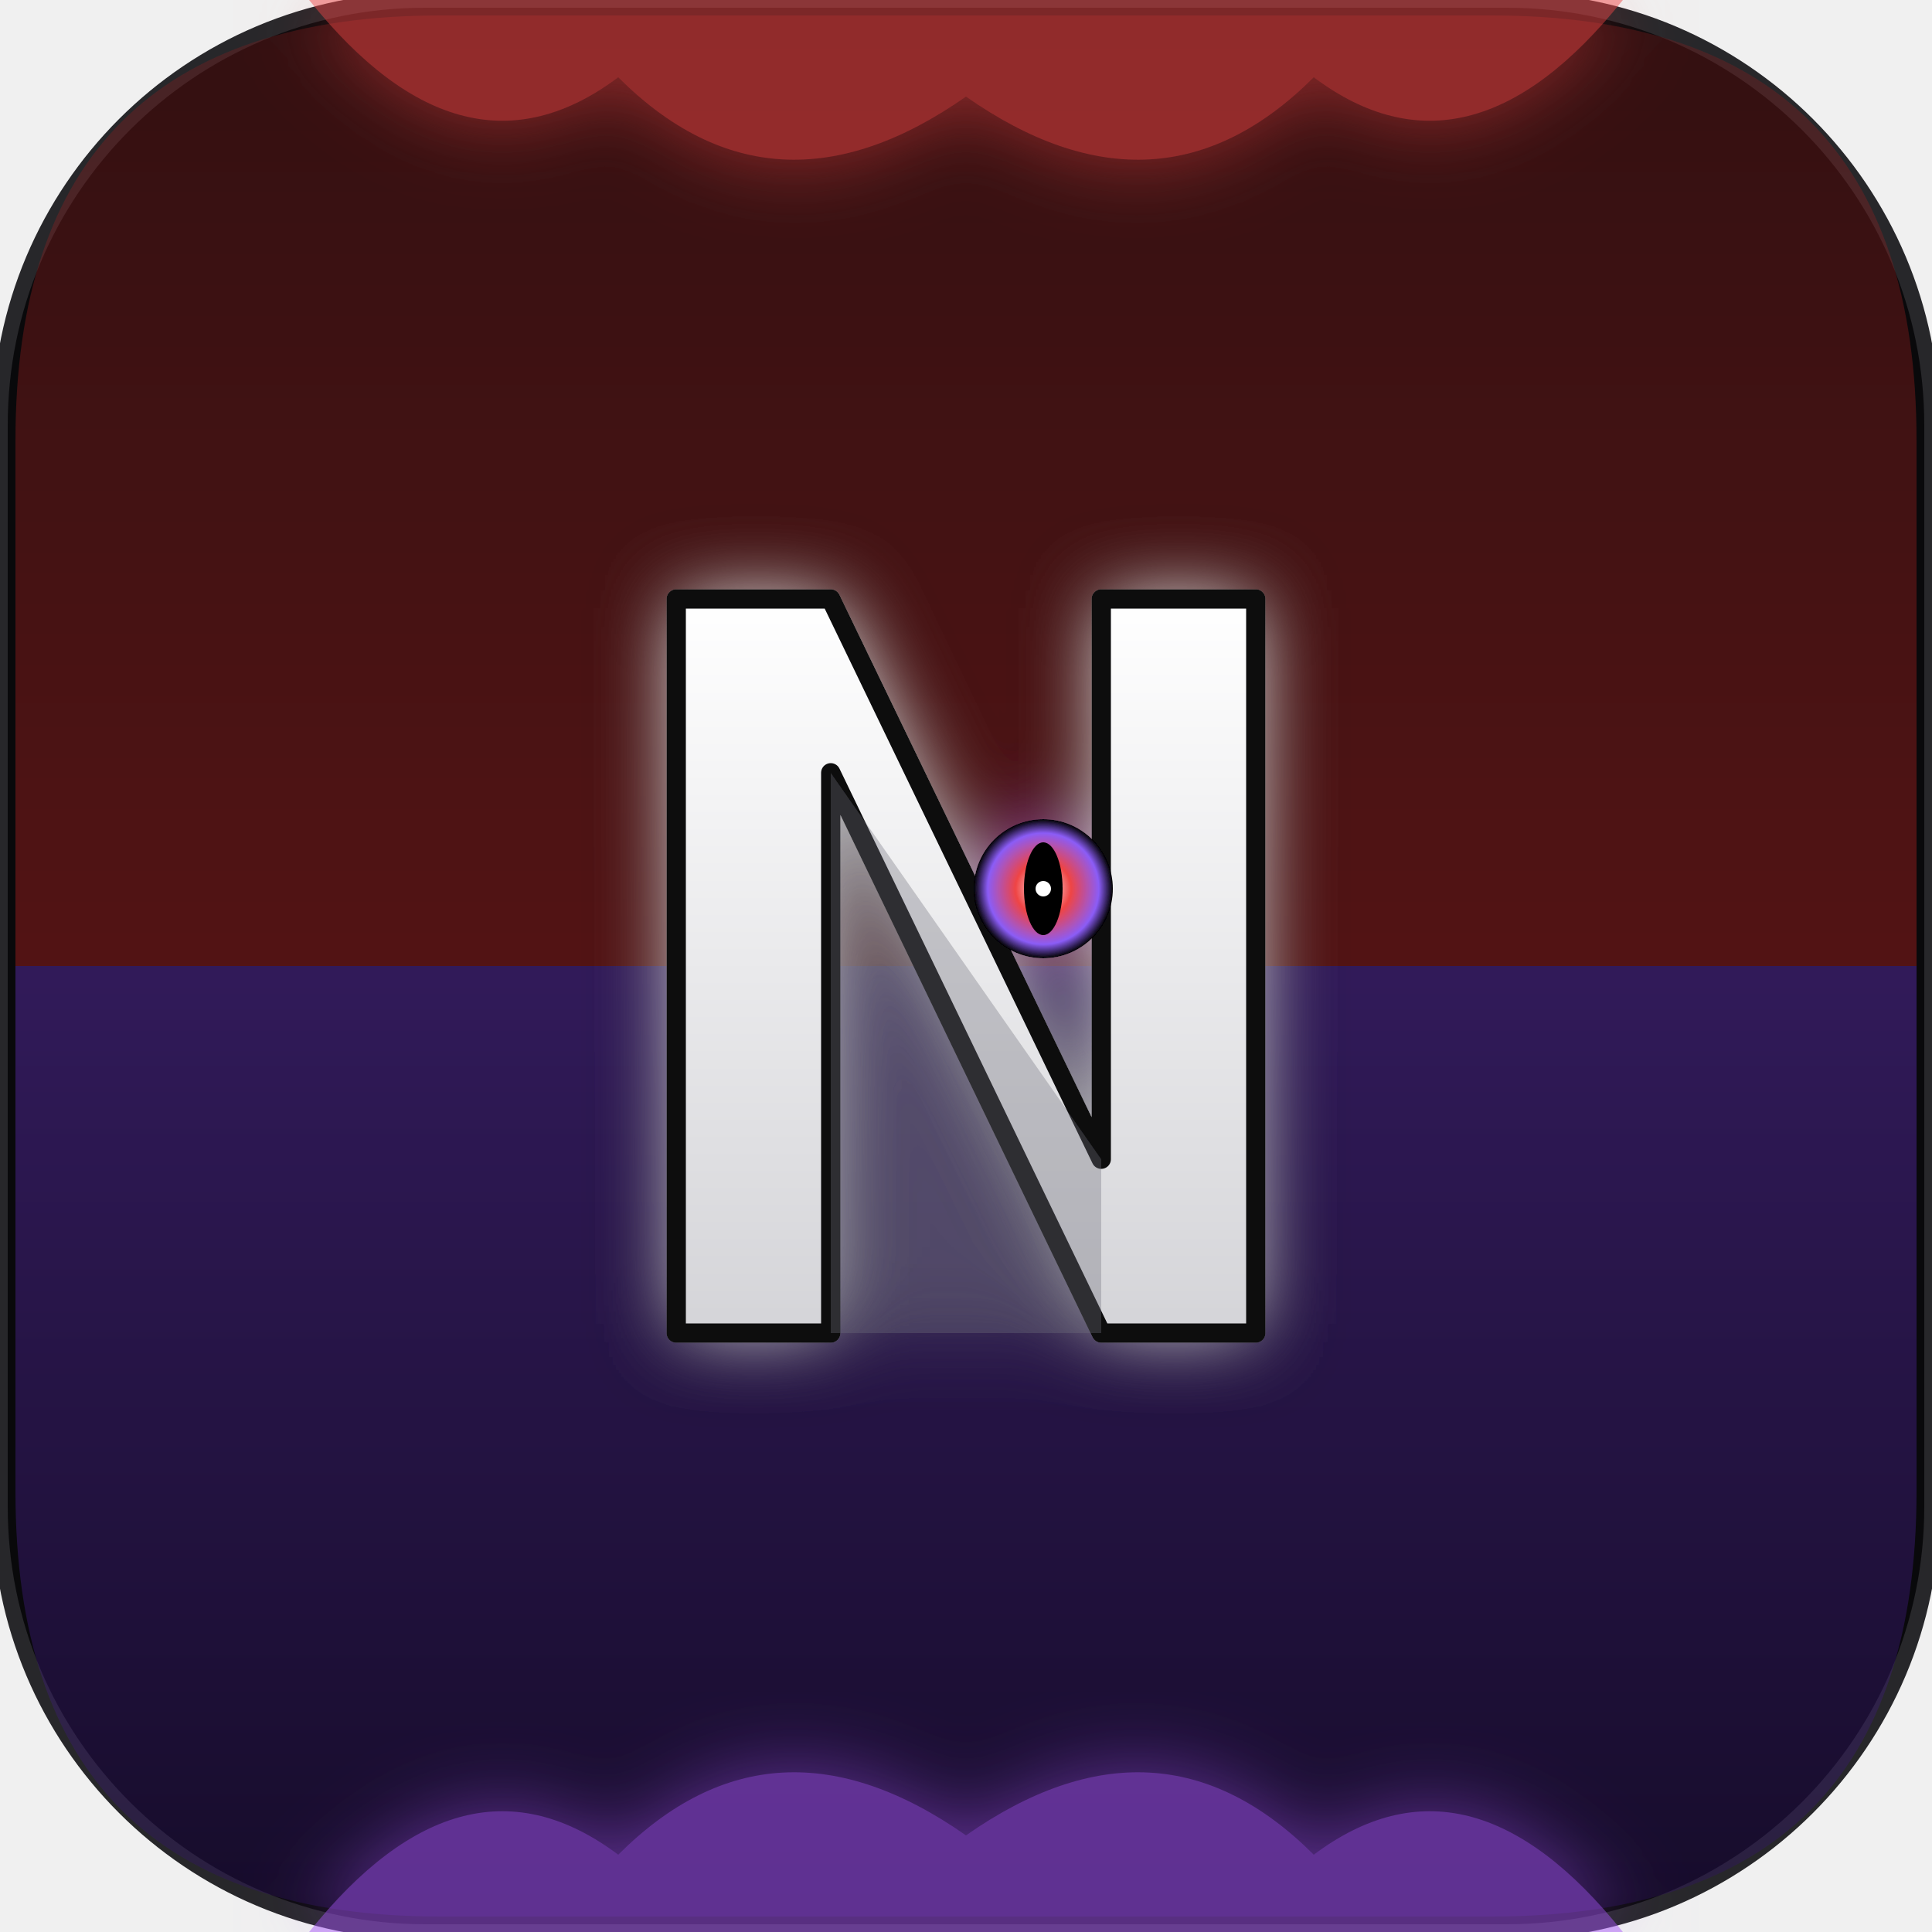
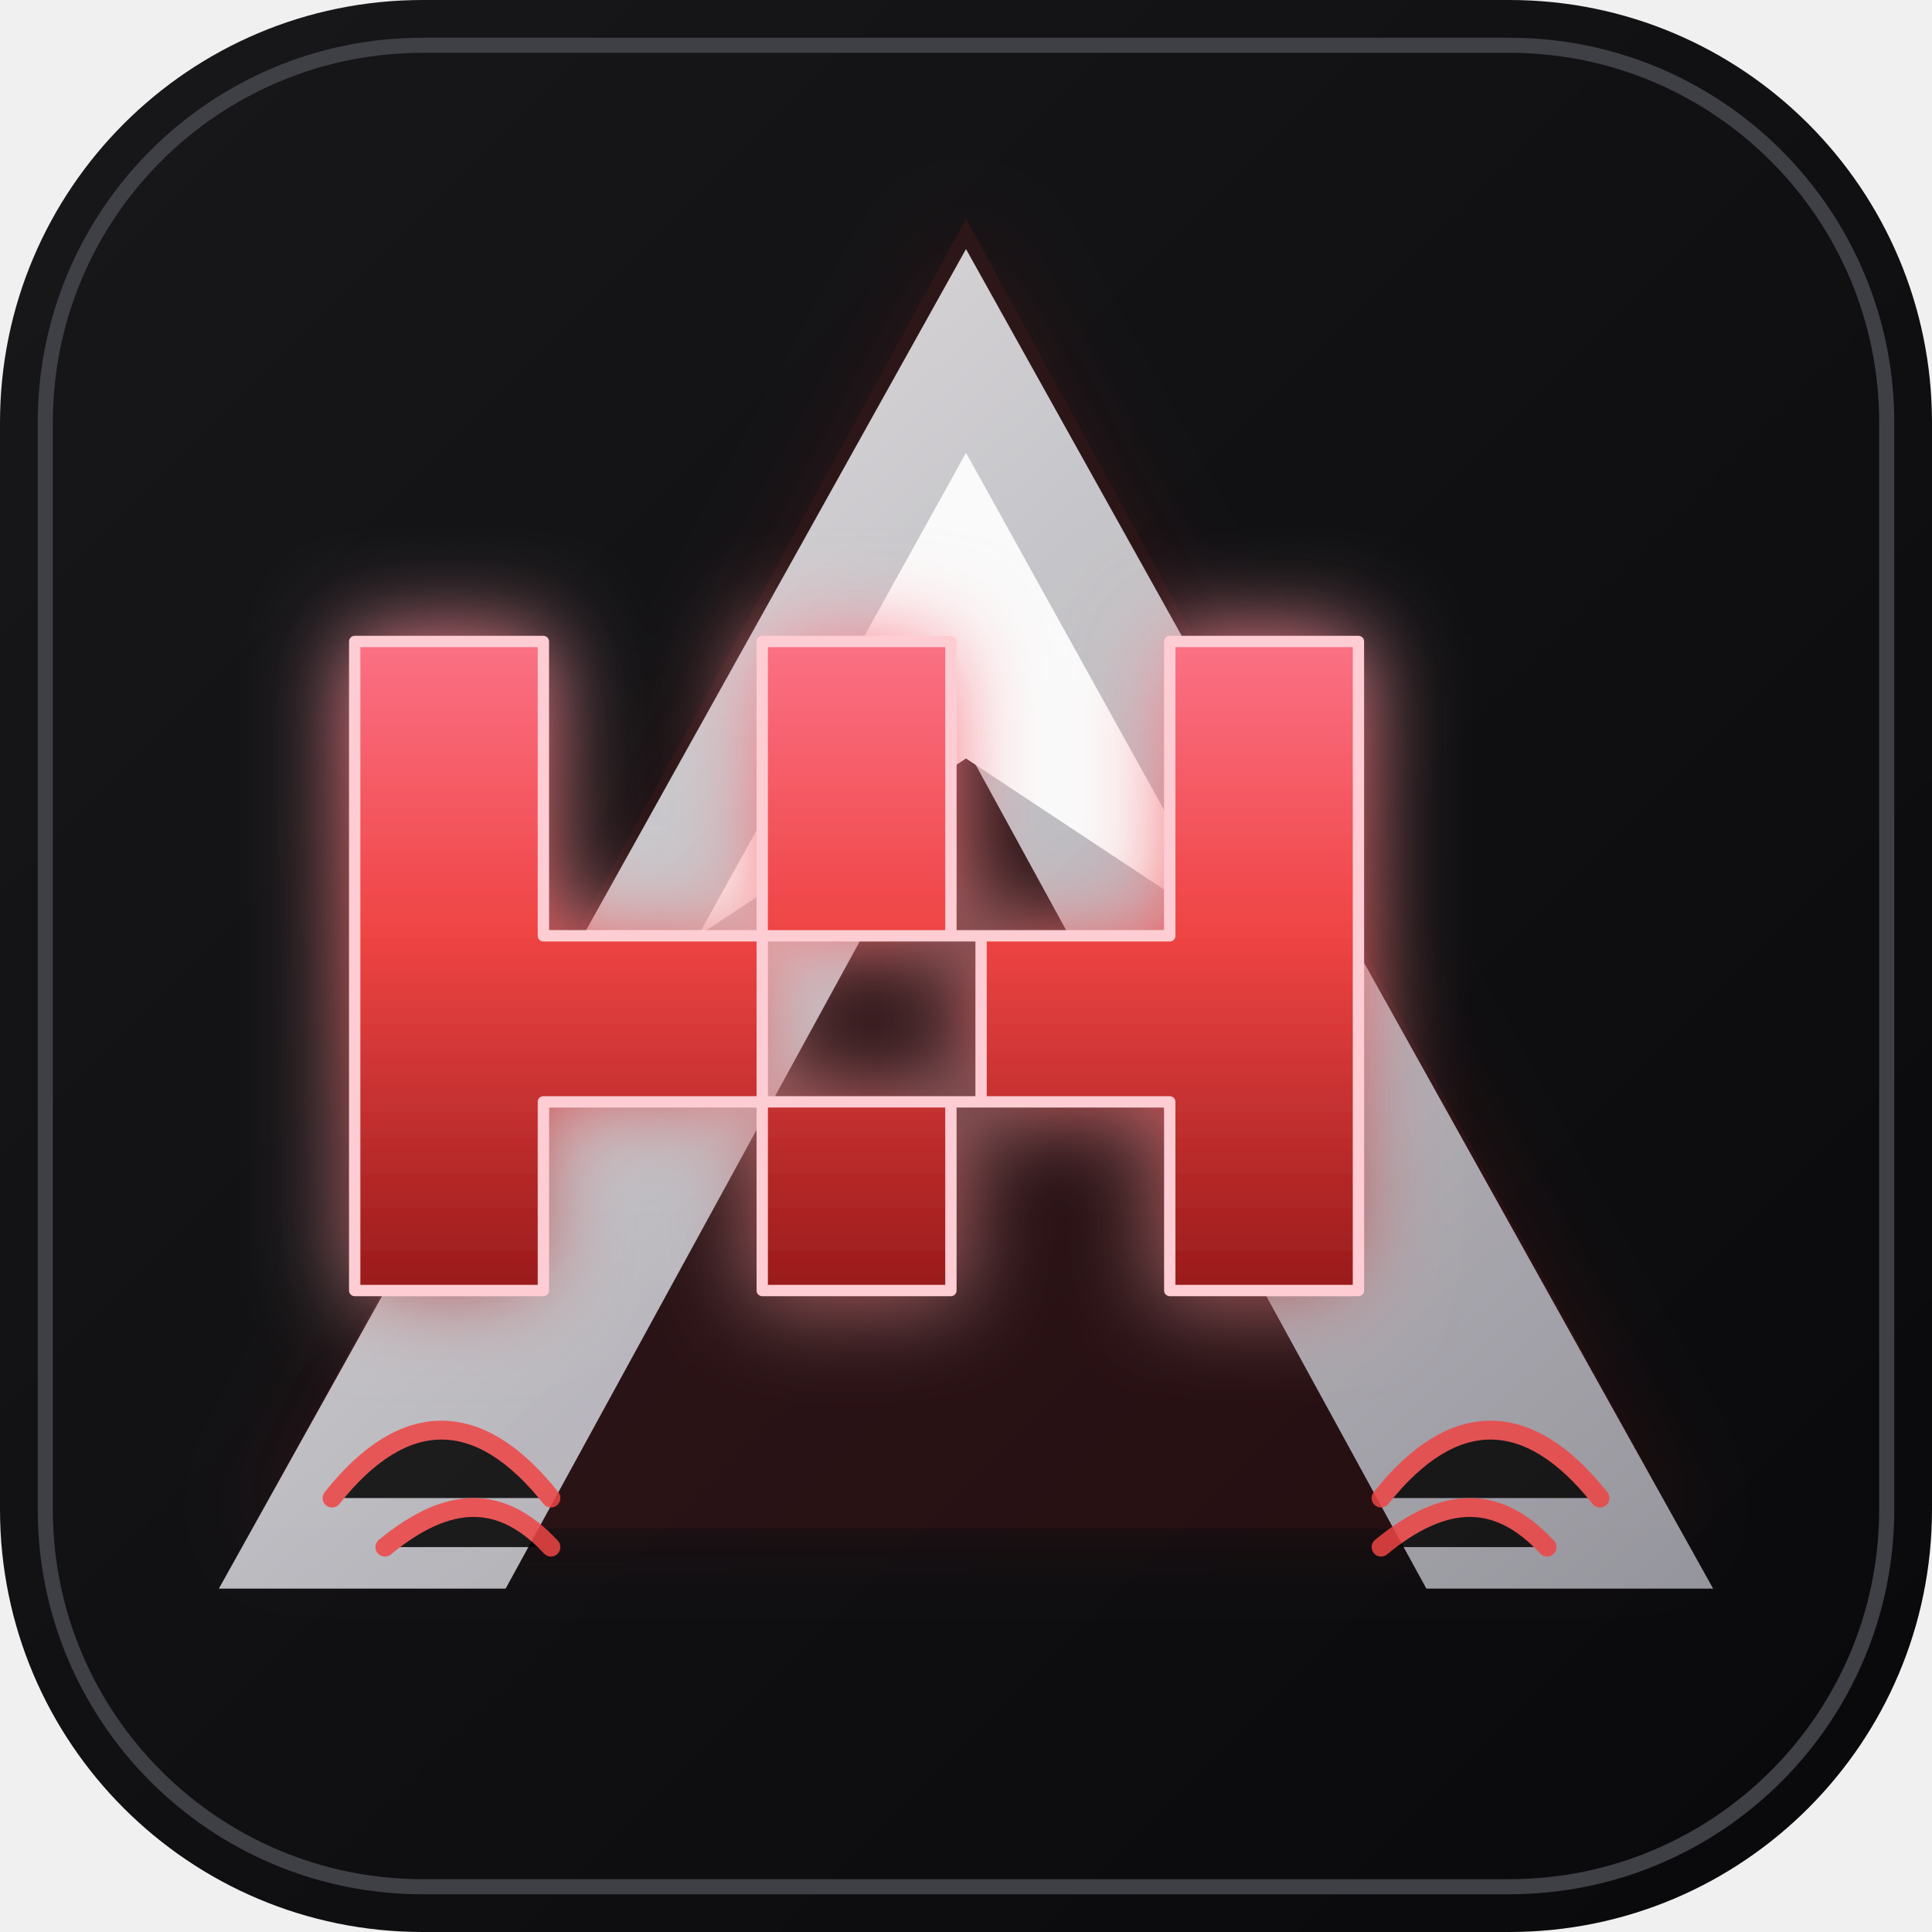
- <svg xmlns="http://www.w3.org/2000/svg" viewBox="0 0 500 500" width="100%" height="100%">
+ <svg xmlns="http://www.w3.org/2000/svg" viewBox="0 0 512 512" role="img" aria-labelledby="title desc">
  <defs>
-     <linearGradient id="topCrimson" x1="0%" y1="0%" x2="0%" y2="100%">
-       <stop offset="0%" stop-color="#7f1d1d" />
-       <stop offset="100%" stop-color="#dc2626" />
+     <linearGradient id="bg" x1="0" y1="0" x2="1" y2="1">
+       <stop offset="0" stop-color="#18181b" />
+       <stop offset="1" stop-color="#09090b" />
    </linearGradient>
-     <linearGradient id="bottomViolet" x1="0%" y1="0%" x2="0%" y2="100%">
-       <stop offset="0%" stop-color="#7c3aed" />
-       <stop offset="100%" stop-color="#2e1065" />
+     <linearGradient id="crimson" x1="0" y1="0" x2="0" y2="1">
+       <stop offset="0" stop-color="#fb7185" />
+       <stop offset="0.45" stop-color="#ef4444" />
+       <stop offset="1" stop-color="#991b1b" />
    </linearGradient>
-     <linearGradient id="whiteHair" x1="0%" y1="0%" x2="0%" y2="100%">
-       <stop offset="0%" stop-color="#ffffff" />
-       <stop offset="100%" stop-color="#d4d4d8" />
+     <linearGradient id="peak" x1="0" y1="0" x2="1" y2="1">
+       <stop offset="0" stop-color="#f4f4f5" />
+       <stop offset="1" stop-color="#a1a1aa" />
    </linearGradient>
-     <radialGradient id="portalGlow" cx="50%" cy="50%" r="50%">
-       <stop offset="0%" stop-color="#ffffff" />
-       <stop offset="40%" stop-color="#ef4444" />
-       <stop offset="80%" stop-color="#8b5cf6" />
-       <stop offset="100%" stop-color="#000000" />
-     </radialGradient>
-     <filter id="epicGlow" x="-50%" y="-50%" width="200%" height="200%">
-       <feGaussianBlur stdDeviation="10" result="blur" />
+     <filter id="glow" x="-60%" y="-60%" width="220%" height="220%">
+       <feGaussianBlur stdDeviation="12" result="blur" />
      <feMerge>
        <feMergeNode in="blur" />
        <feMergeNode in="SourceGraphic" />
      </feMerge>
    </filter>
  </defs>
-   <rect width="500" height="500" rx="110" fill="#09090b" stroke="#27272a" stroke-width="4" />
-   <path d="M4,114 Q4,4 114,4 L386,4 Q496,4 496,114 L496,250 L4,250 Z" fill="url(#topCrimson)" opacity="0.35" />
-   <path d="M4,250 L496,250 L496,386 Q496,496 386,496 L114,496 Q4,496 4,386 Z" fill="url(#bottomViolet)" opacity="0.35" />
-   <g fill="#ef4444" opacity="0.5" filter="url(#epicGlow)">
-     <path d="M80,0 Q120,50 160,20 Q200,60 250,25 Q300,60 340,20 Q380,50 420,0 Z" />
+   <rect width="512" height="512" rx="112" fill="url(#bg)" />
+   <rect x="12" y="12" width="488" height="488" rx="100" fill="none" stroke="#3f3f46" stroke-width="4" />
+   <path d="M256 58 445 405H67L256 58Z" fill="#dc2626" opacity=".13" filter="url(#glow)" />
+   <path d="M256 66 454 421h-76L256 198 134 421H58L256 66Z" fill="url(#peak)" opacity=".92" />
+   <path d="M256 120 327 248l-71-47-71 47 71-128Z" fill="#fafafa" />
+   <g fill="url(#crimson)" stroke="#fecdd3" stroke-width="3" stroke-linejoin="round" filter="url(#glow)">
+     <path d="M144 248h58v-78h50v78h58v-78h50v172h-50v-50h-58v50h-50v-50h-58v50H94V170h50v78Zm58 0v44h58v-44h-58Z" />
  </g>
-   <g fill="#a855f7" opacity="0.5" filter="url(#epicGlow)">
-     <path d="M80,500 Q120,450 160,480 Q200,440 250,475 Q300,440 340,480 Q380,450 420,500 Z" />
-   </g>
-   <line x1="80" y1="250" x2="420" y2="250" stroke="#ffffff" stroke-width="2" opacity="0.6" filter="url(#epicGlow)" />
-   <g transform="translate(250, 250)" filter="url(#epicGlow)">
-     <path d="M-75,95 L-75,-95 L-35,-95 L35,50 L35,-95 L75,-95 L75,95 L35,95 L-35,-50 L-35,95 Z" fill="url(#whiteHair)" stroke="#09090b" stroke-width="5" stroke-linejoin="round" />
-     <path d="M-35,-50 L35,50 L35,95 L-35,95 Z" fill="#71717a" opacity="0.35" />
-     <circle cx="20" cy="-20" r="18" fill="url(#portalGlow)" />
-     <ellipse cx="20" cy="-20" rx="5" ry="12" fill="#000000" />
-     <circle cx="20" cy="-20" r="2" fill="#ffffff" />
+   <g stroke="#ef4444" stroke-width="5" stroke-linecap="round" opacity=".85">
+     <path d="M88 397c19-24 39-24 58 0M102 410c17-14 31-14 44 0M366 397c19-24 39-24 58 0M366 410c17-14 31-14 44 0" />
  </g>
</svg>
